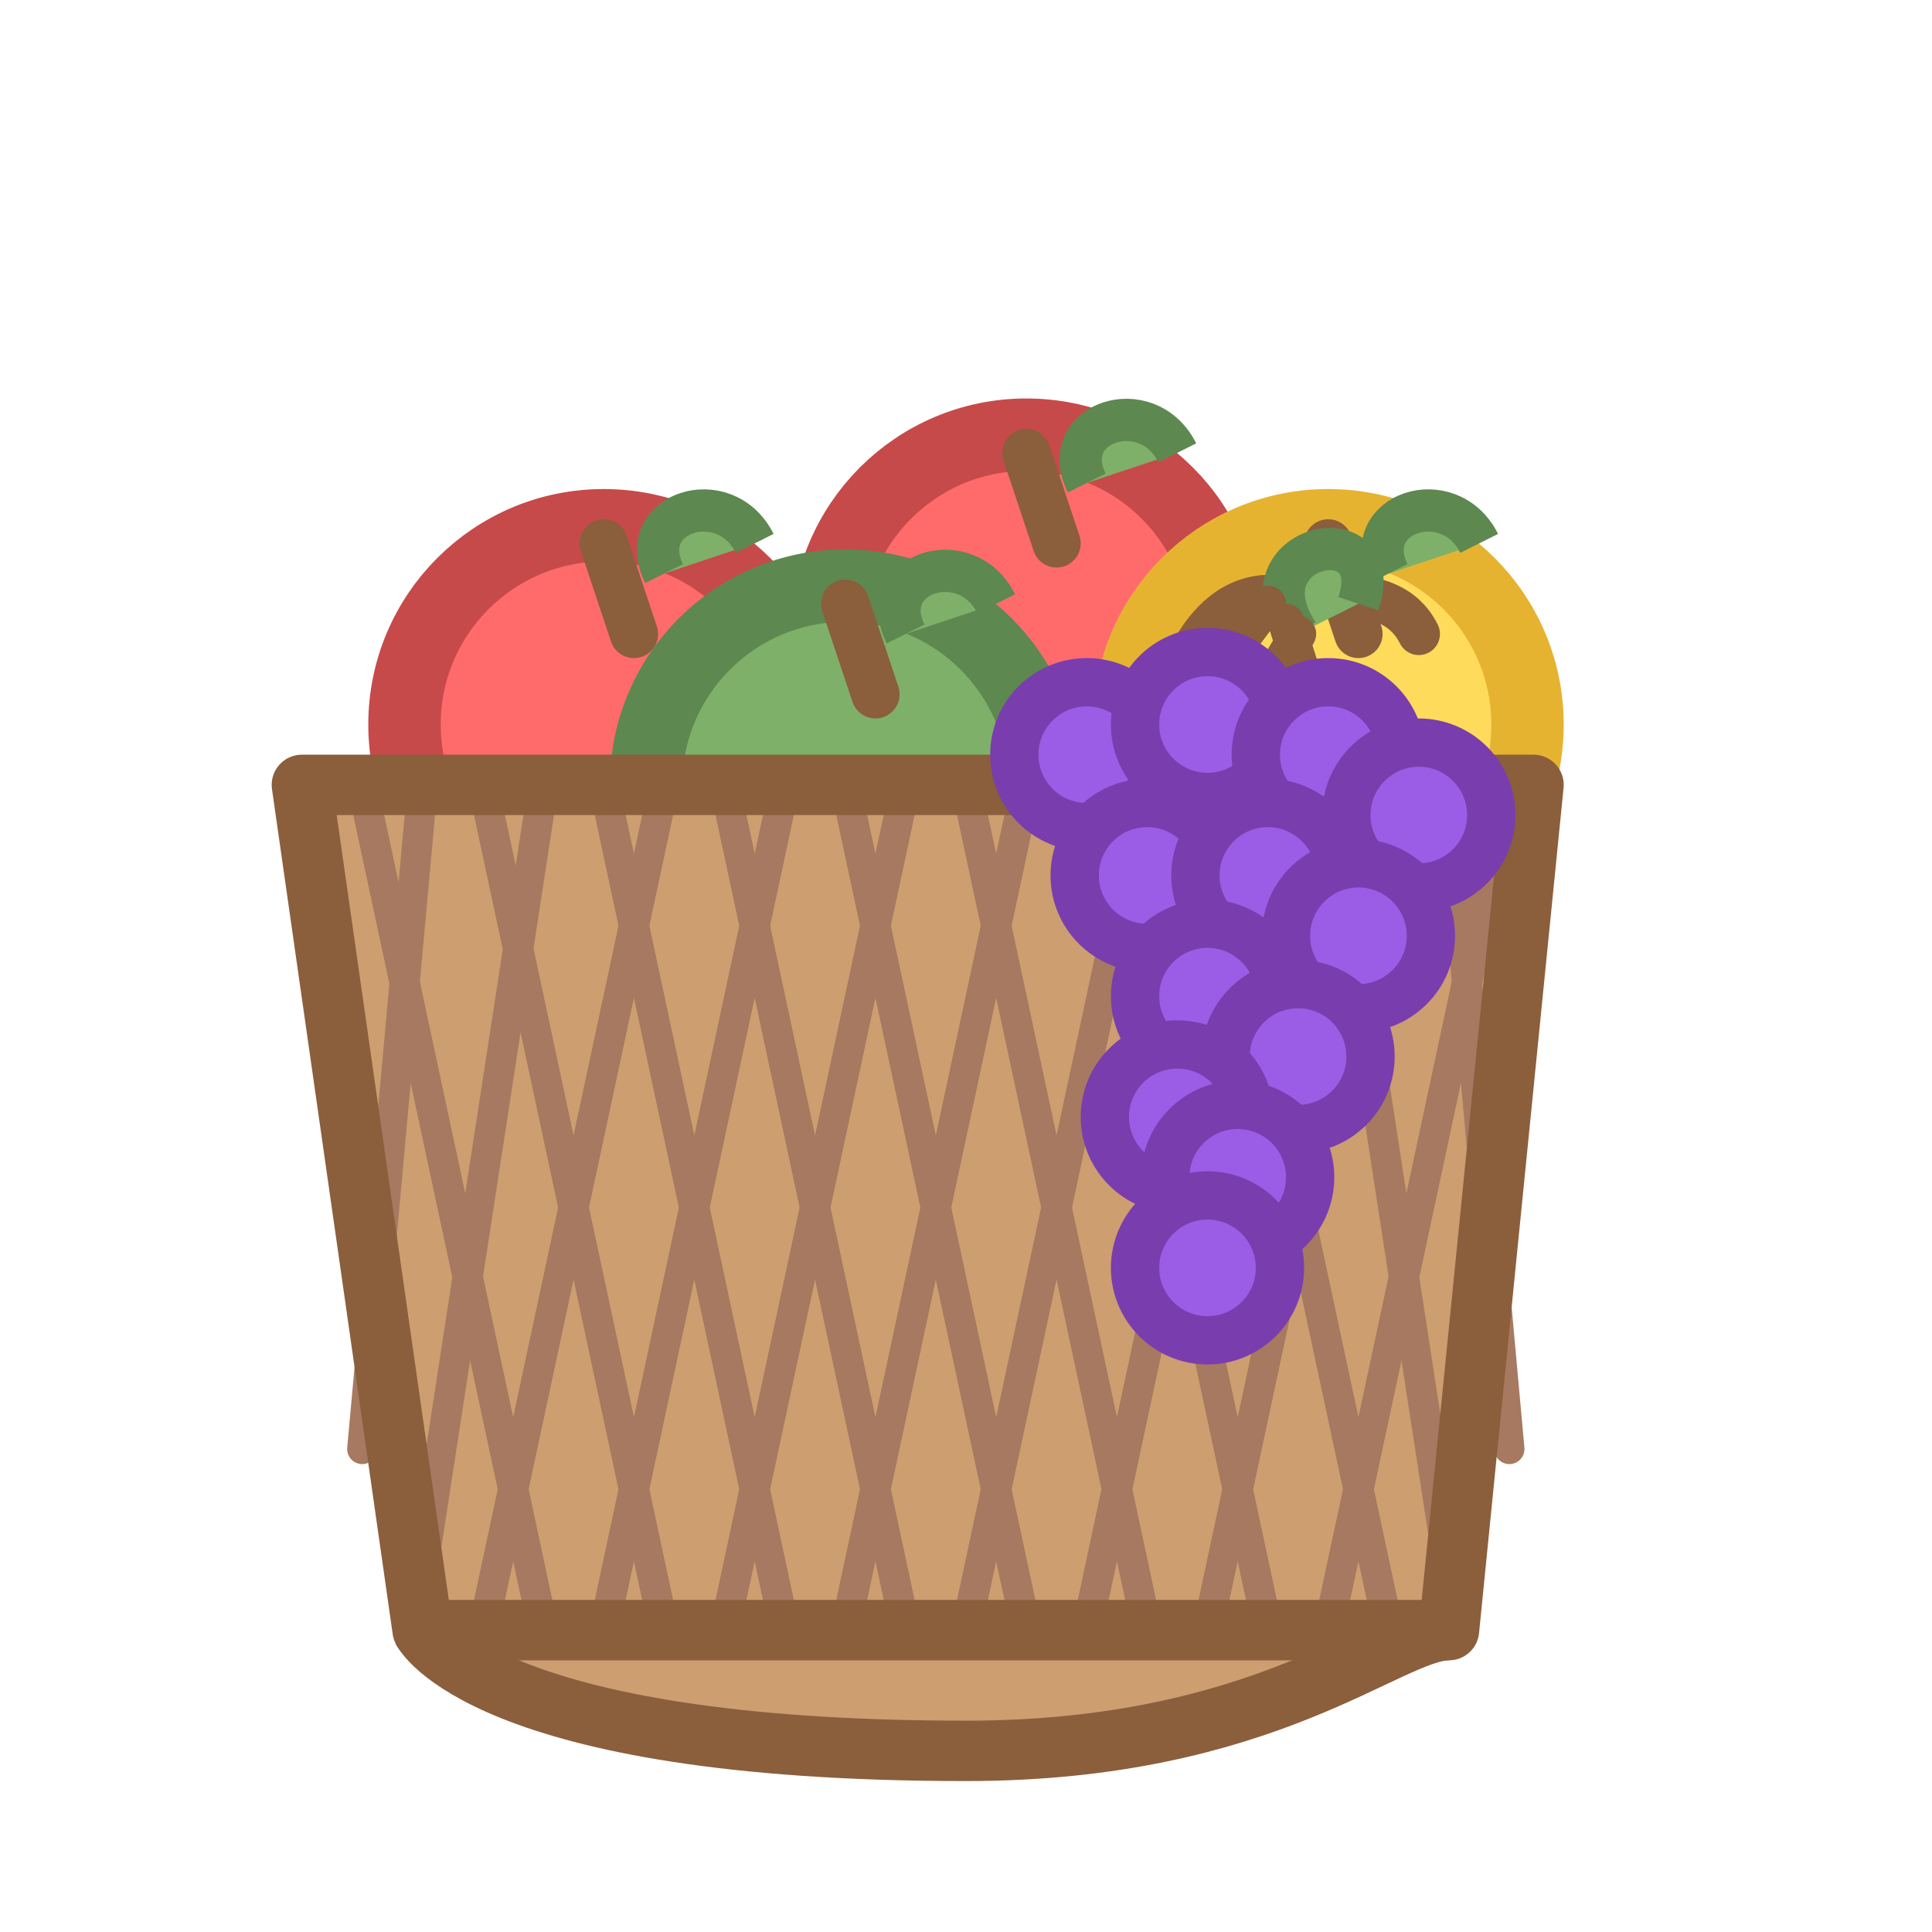
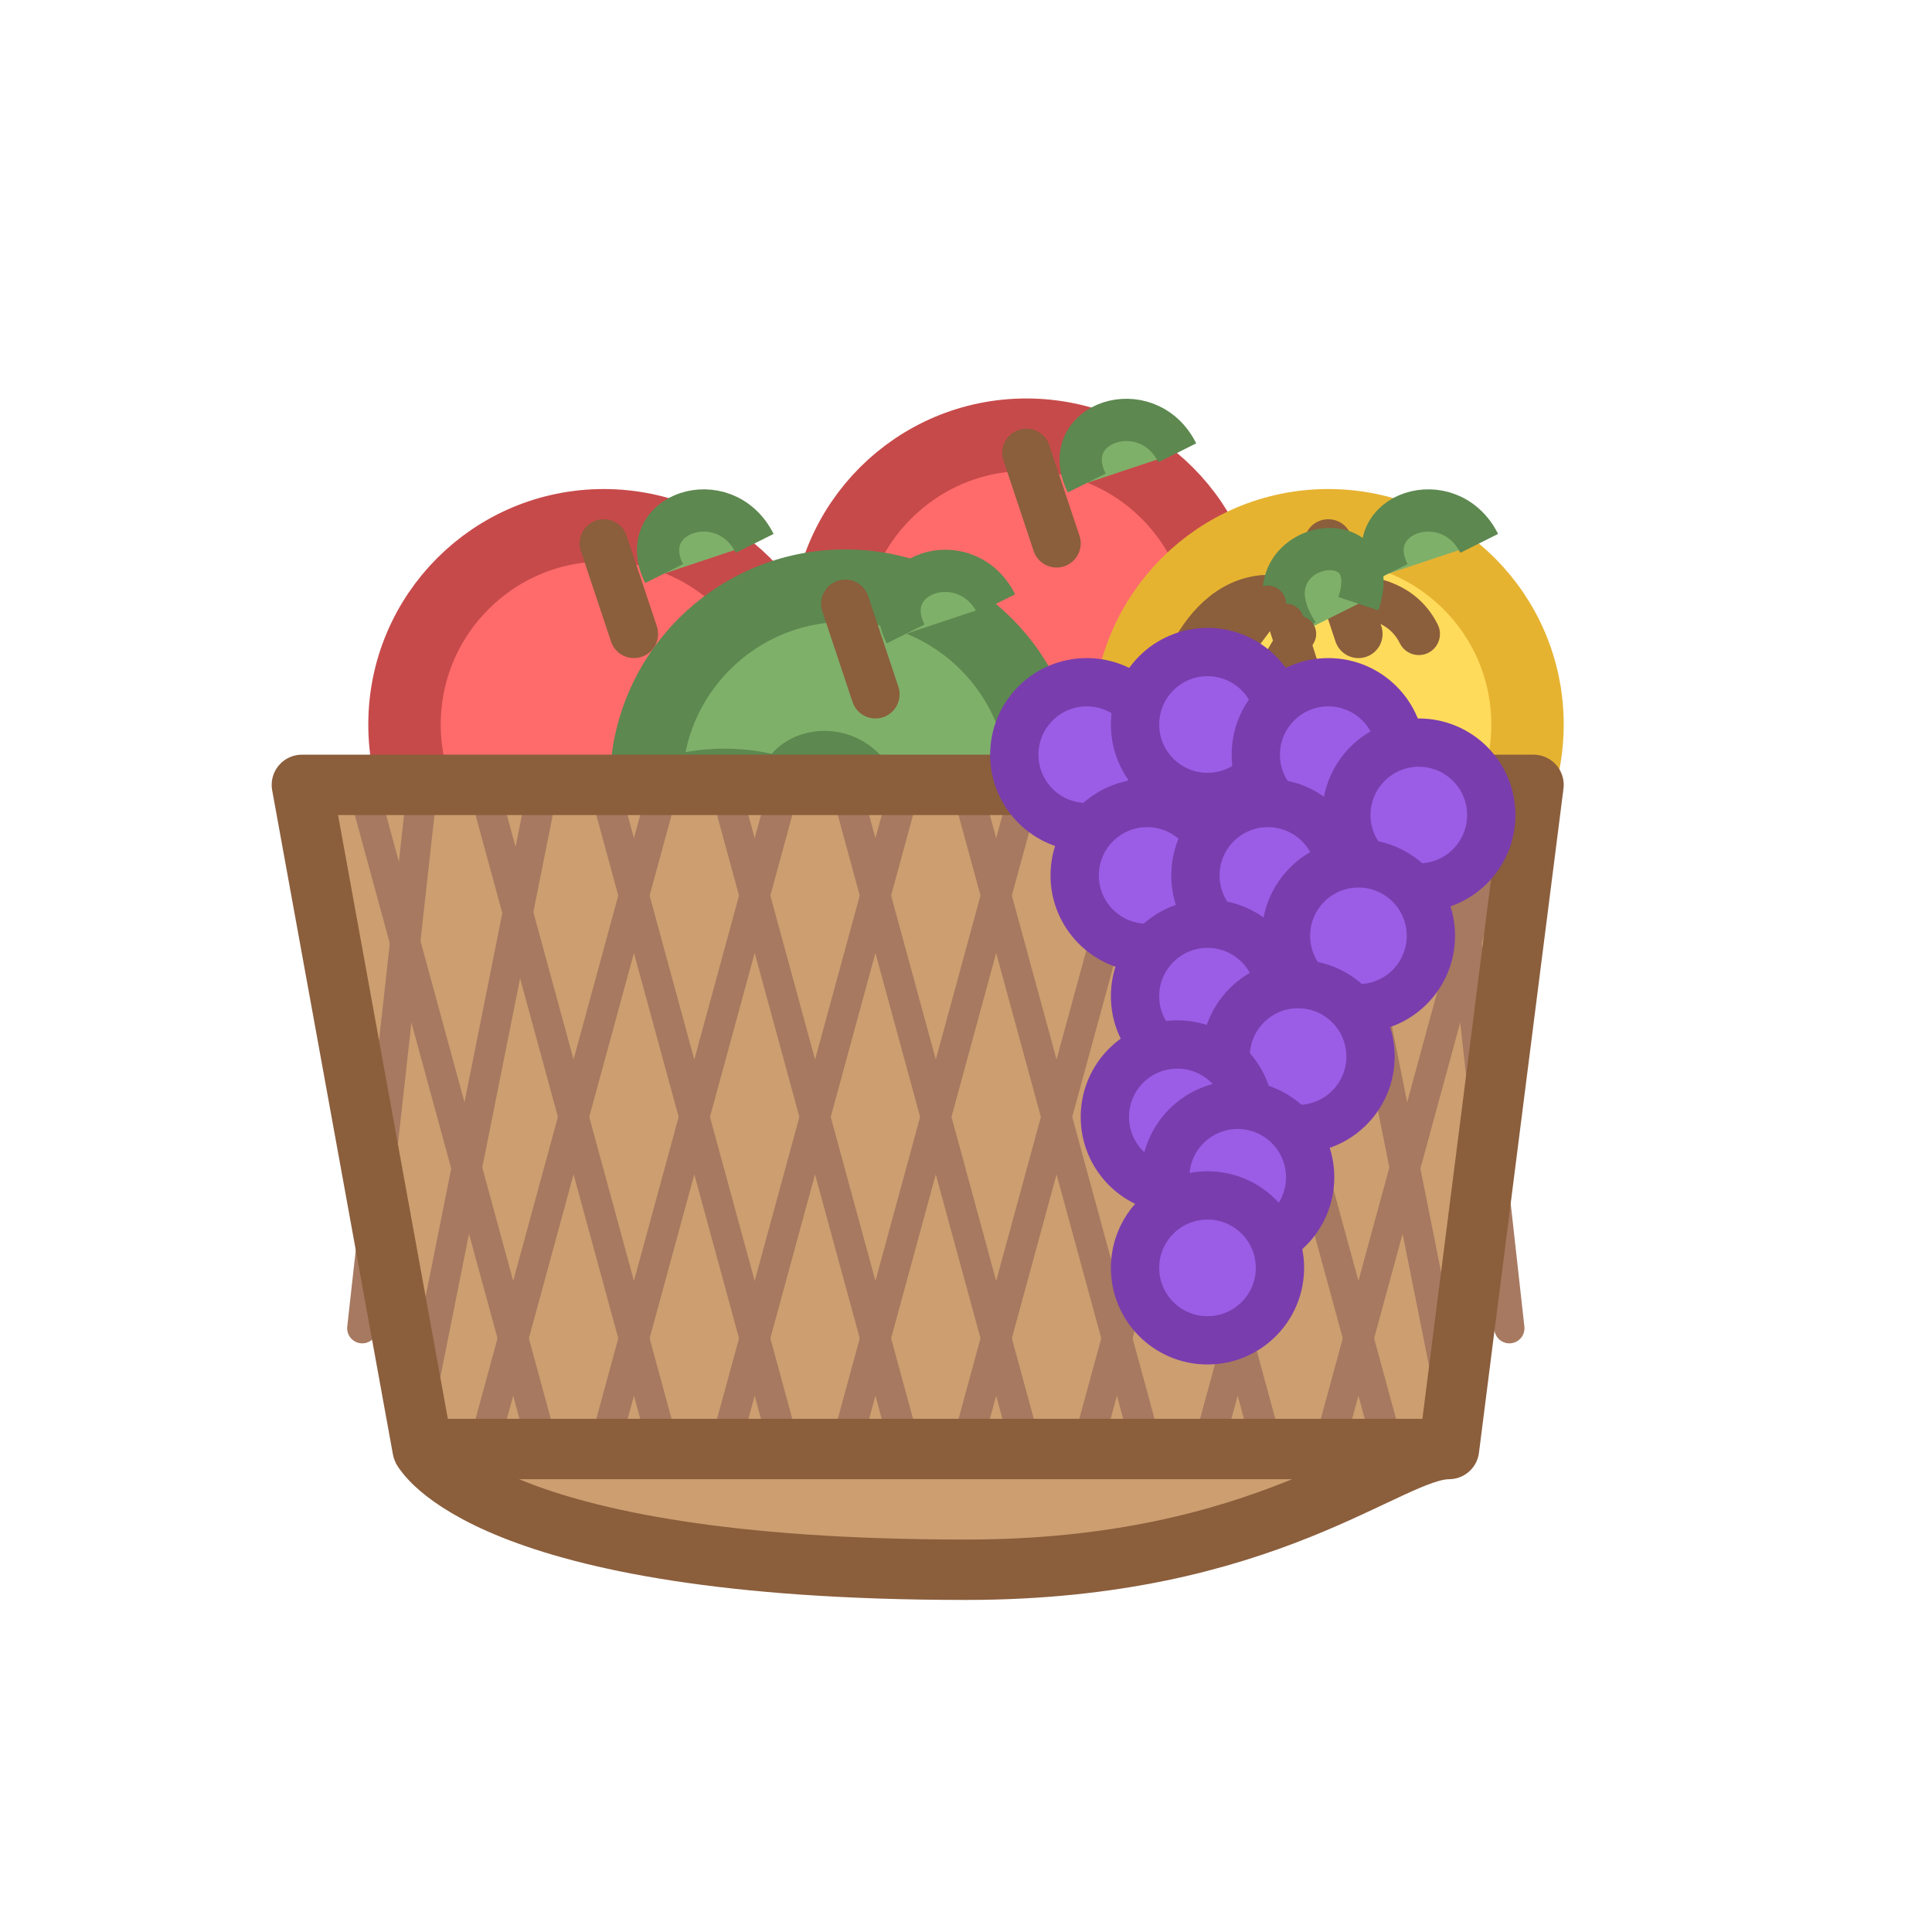
<svg xmlns="http://www.w3.org/2000/svg" width="100%" height="100%" viewBox="0 0 32 32" fill="none">
  <circle cx="10" cy="12" r="3.3" fill="#FF6B6B" stroke="#C74A4A" stroke-width="1.2" />
  <path d="M10 9L10.5 10.5" stroke="#8B5E3C" stroke-width="0.8" stroke-linecap="round" />
  <path d="M11 9.5C10.5 8.5 12 8 12.5 9" fill="#7FB069" stroke="#5D8850" stroke-width="0.7" />
  <circle cx="17" cy="10.5" r="3.3" fill="#FF6B6B" stroke="#C74A4A" stroke-width="1.2" />
  <path d="M17 7.5L17.5 9" stroke="#8B5E3C" stroke-width="0.8" stroke-linecap="round" />
  <path d="M18 8C17.5 7 19 6.5 19.5 7.5" fill="#7FB069" stroke="#5D8850" stroke-width="0.7" />
  <circle cx="22" cy="12" r="3.3" fill="#FFDB5C" stroke="#E6B331" stroke-width="1.2" />
  <path d="M22 9L22.5 10.5" stroke="#8B5E3C" stroke-width="0.8" stroke-linecap="round" />
  <path d="M23 9.5C22.5 8.5 24 8 24.5 9" fill="#7FB069" stroke="#5D8850" stroke-width="0.7" />
  <circle cx="14" cy="13" r="3.3" fill="#7FB069" stroke="#5D8850" stroke-width="1.2" />
  <path d="M14 10L14.5 11.5" stroke="#8B5E3C" stroke-width="0.8" stroke-linecap="round" />
  <path d="M15 10.5C14.5 9.5 16 9 16.5 10" fill="#7FB069" stroke="#5D8850" stroke-width="0.7" />
-   <path d="M5 13H25.4L24 27H7L5 13Z" fill="#cc9e70" stroke-linejoin="round" />
-   <path d="M7 27C7 27 8 29 16 29C21 29 23 27 24 27" fill="#cc9e70" stroke-linejoin="round" />
-   <path d="M6 13L9 27" stroke="#a67960" stroke-width="0.5" stroke-linecap="round" />
-   <path d="M8 13L11 27" stroke="#a67960" stroke-width="0.5" stroke-linecap="round" />
-   <path d="M10 13L13 27" stroke="#a67960" stroke-width="0.5" stroke-linecap="round" />
-   <path d="M12 13L15 27" stroke="#a67960" stroke-width="0.5" stroke-linecap="round" />
-   <path d="M14 13L17 27" stroke="#a67960" stroke-width="0.5" stroke-linecap="round" />
-   <path d="M16 13L19 27" stroke="#a67960" stroke-width="0.5" stroke-linecap="round" />
-   <path d="M18 13L21 27" stroke="#a67960" stroke-width="0.5" stroke-linecap="round" />
-   <path d="M20 13L23 27" stroke="#a67960" stroke-width="0.5" stroke-linecap="round" />
-   <path d="M22 13L24 26" stroke="#a67960" stroke-width="0.5" stroke-linecap="round" />
-   <path d="M24 13L25 24" stroke="#a67960" stroke-width="0.5" stroke-linecap="round" />
-   <path d="M25 13L22 27" stroke="#a67960" stroke-width="0.5" stroke-linecap="round" />
-   <path d="M23 13L20 27" stroke="#a67960" stroke-width="0.5" stroke-linecap="round" />
-   <path d="M21 13L18 27" stroke="#a67960" stroke-width="0.5" stroke-linecap="round" />
-   <path d="M19 13L16 27" stroke="#a67960" stroke-width="0.5" stroke-linecap="round" />
-   <path d="M17 13L14 27" stroke="#a67960" stroke-width="0.5" stroke-linecap="round" />
-   <path d="M15 13L12 27" stroke="#a67960" stroke-width="0.5" stroke-linecap="round" />
-   <path d="M13 13L10 27" stroke="#a67960" stroke-width="0.5" stroke-linecap="round" />
-   <path d="M11 13L8 27" stroke="#a67960" stroke-width="0.5" stroke-linecap="round" />
-   <path d="M9 13L7 26" stroke="#a67960" stroke-width="0.5" stroke-linecap="round" />
-   <path d="M7 13L6 24" stroke="#a67960" stroke-width="0.5" stroke-linecap="round" />
-   <path d="M5 13H25.4L24 27H7L5 13Z" fill="none" stroke="#8B5E3C" stroke-width="1" stroke-linejoin="round" />
-   <path d="M7 27C7 27 8 29 16 29C21 29 23 27 24 27" fill="none" stroke="#8B5E3C" stroke-width="1" stroke-linejoin="round" />
+   <circle cx="12" cy="16" r="3" fill="#7FB069" stroke="#5D8850" stroke-width="1.2" />
+   <path d="M12 13L12.5 14.5" stroke="#8B5E3C" stroke-width="0.8" stroke-linecap="round" />
+   <path d="M13 13.5C12.5 12.5 14 12 14.5 13" fill="#7FB069" stroke="#5D8850" stroke-width="0.7" />
+   <circle cx="19" cy="15.5" r="3" fill="#FF6B6B" stroke="#C74A4A" stroke-width="1.2" />
+   <path d="M19 12.5L19.5 14" stroke="#8B5E3C" stroke-width="0.8" stroke-linecap="round" />
+   <path d="M20 13C19.5 12 21 11.5 21.5 12.5" fill="#7FB069" stroke="#5D8850" stroke-width="0.7" />
+   <path d="M5 13H25.4L24 24H7L5 13Z" fill="#cc9e70" stroke-linejoin="round" />
+   <path d="M7 24C7 24 8 26 16 26C21 26 23 24 24 24" fill="#cc9e70" stroke-linejoin="round" />
+   <path d="M6 13L9 24" stroke="#a67960" stroke-width="0.5" stroke-linecap="round" />
+   <path d="M8 13L11 24" stroke="#a67960" stroke-width="0.5" stroke-linecap="round" />
+   <path d="M10 13L13 24" stroke="#a67960" stroke-width="0.5" stroke-linecap="round" />
+   <path d="M12 13L15 24" stroke="#a67960" stroke-width="0.5" stroke-linecap="round" />
+   <path d="M14 13L17 24" stroke="#a67960" stroke-width="0.5" stroke-linecap="round" />
+   <path d="M16 13L19 24" stroke="#a67960" stroke-width="0.5" stroke-linecap="round" />
+   <path d="M18 13L21 24" stroke="#a67960" stroke-width="0.5" stroke-linecap="round" />
+   <path d="M20 13L23 24" stroke="#a67960" stroke-width="0.5" stroke-linecap="round" />
+   <path d="M22 13L24 23" stroke="#a67960" stroke-width="0.5" stroke-linecap="round" />
+   <path d="M24 13L25 22" stroke="#a67960" stroke-width="0.5" stroke-linecap="round" />
+   <path d="M25 13L22 24" stroke="#a67960" stroke-width="0.5" stroke-linecap="round" />
+   <path d="M23 13L20 24" stroke="#a67960" stroke-width="0.5" stroke-linecap="round" />
+   <path d="M21 13L18 24" stroke="#a67960" stroke-width="0.5" stroke-linecap="round" />
+   <path d="M19 13L16 24" stroke="#a67960" stroke-width="0.5" stroke-linecap="round" />
+   <path d="M17 13L14 24" stroke="#a67960" stroke-width="0.5" stroke-linecap="round" />
+   <path d="M15 13L12 24" stroke="#a67960" stroke-width="0.5" stroke-linecap="round" />
+   <path d="M13 13L10 24" stroke="#a67960" stroke-width="0.5" stroke-linecap="round" />
+   <path d="M11 13L8 24" stroke="#a67960" stroke-width="0.5" stroke-linecap="round" />
+   <path d="M9 13L7 23" stroke="#a67960" stroke-width="0.5" stroke-linecap="round" />
+   <path d="M7 13L6 22" stroke="#a67960" stroke-width="0.5" stroke-linecap="round" />
+   <path d="M5 13H25.4L24 24H7L5 13Z" fill="none" stroke="#8B5E3C" stroke-width="1" stroke-linejoin="round" />
+   <path d="M7 24C7 24 8 26 16 26C21 26 23 24 24 24" fill="none" stroke="#8B5E3C" stroke-width="1" stroke-linejoin="round" />
  <path d="M19.5 11.5C19.5 11.5 20 9.5 21.5 10" stroke="#8B5E3C" stroke-width="0.8" stroke-linecap="round" />
  <path d="M21.5 10C21.5 10 23 9.5 23.5 10.5" stroke="#8B5E3C" stroke-width="0.7" stroke-linecap="round" />
  <path d="M21.5 10.5C20.5 9 23 8.5 22.5 10" fill="#7FB069" stroke="#5D8850" stroke-width="0.7" />
  <path d="M21 10L19.5 12" stroke="#8B5E3C" stroke-width="0.6" stroke-linecap="round" />
  <path d="M21.5 10.5L20 13" stroke="#8B5E3C" stroke-width="0.6" stroke-linecap="round" />
  <path d="M21.3 10.3L22 12.5" stroke="#8B5E3C" stroke-width="0.6" stroke-linecap="round" />
  <path d="M20 16.5L19.5 18" stroke="#8B5E3C" stroke-width="0.5" stroke-linecap="round" />
  <path d="M20 16.5L20.5 18.5" stroke="#8B5E3C" stroke-width="0.5" stroke-linecap="round" />
  <circle cx="18" cy="12.5" r="1.2" fill="#9B5DE5" stroke="#7A3DAE" stroke-width="0.8" />
  <circle cx="20" cy="12" r="1.2" fill="#9B5DE5" stroke="#7A3DAE" stroke-width="0.8" />
  <circle cx="22" cy="12.5" r="1.2" fill="#9B5DE5" stroke="#7A3DAE" stroke-width="0.8" />
  <circle cx="23.5" cy="13.5" r="1.2" fill="#9B5DE5" stroke="#7A3DAE" stroke-width="0.8" />
  <circle cx="19" cy="14.5" r="1.2" fill="#9B5DE5" stroke="#7A3DAE" stroke-width="0.8" />
  <circle cx="21" cy="14.5" r="1.2" fill="#9B5DE5" stroke="#7A3DAE" stroke-width="0.8" />
  <circle cx="22.5" cy="15.5" r="1.2" fill="#9B5DE5" stroke="#7A3DAE" stroke-width="0.8" />
  <circle cx="20" cy="16.5" r="1.2" fill="#9B5DE5" stroke="#7A3DAE" stroke-width="0.8" />
  <circle cx="21.5" cy="17.5" r="1.2" fill="#9B5DE5" stroke="#7A3DAE" stroke-width="0.8" />
  <circle cx="19.5" cy="18.5" r="1.2" fill="#9B5DE5" stroke="#7A3DAE" stroke-width="0.8" />
  <circle cx="20.5" cy="19.5" r="1.2" fill="#9B5DE5" stroke="#7A3DAE" stroke-width="0.8" />
  <circle cx="20" cy="21" r="1.2" fill="#9B5DE5" stroke="#7A3DAE" stroke-width="0.8" />
</svg>
